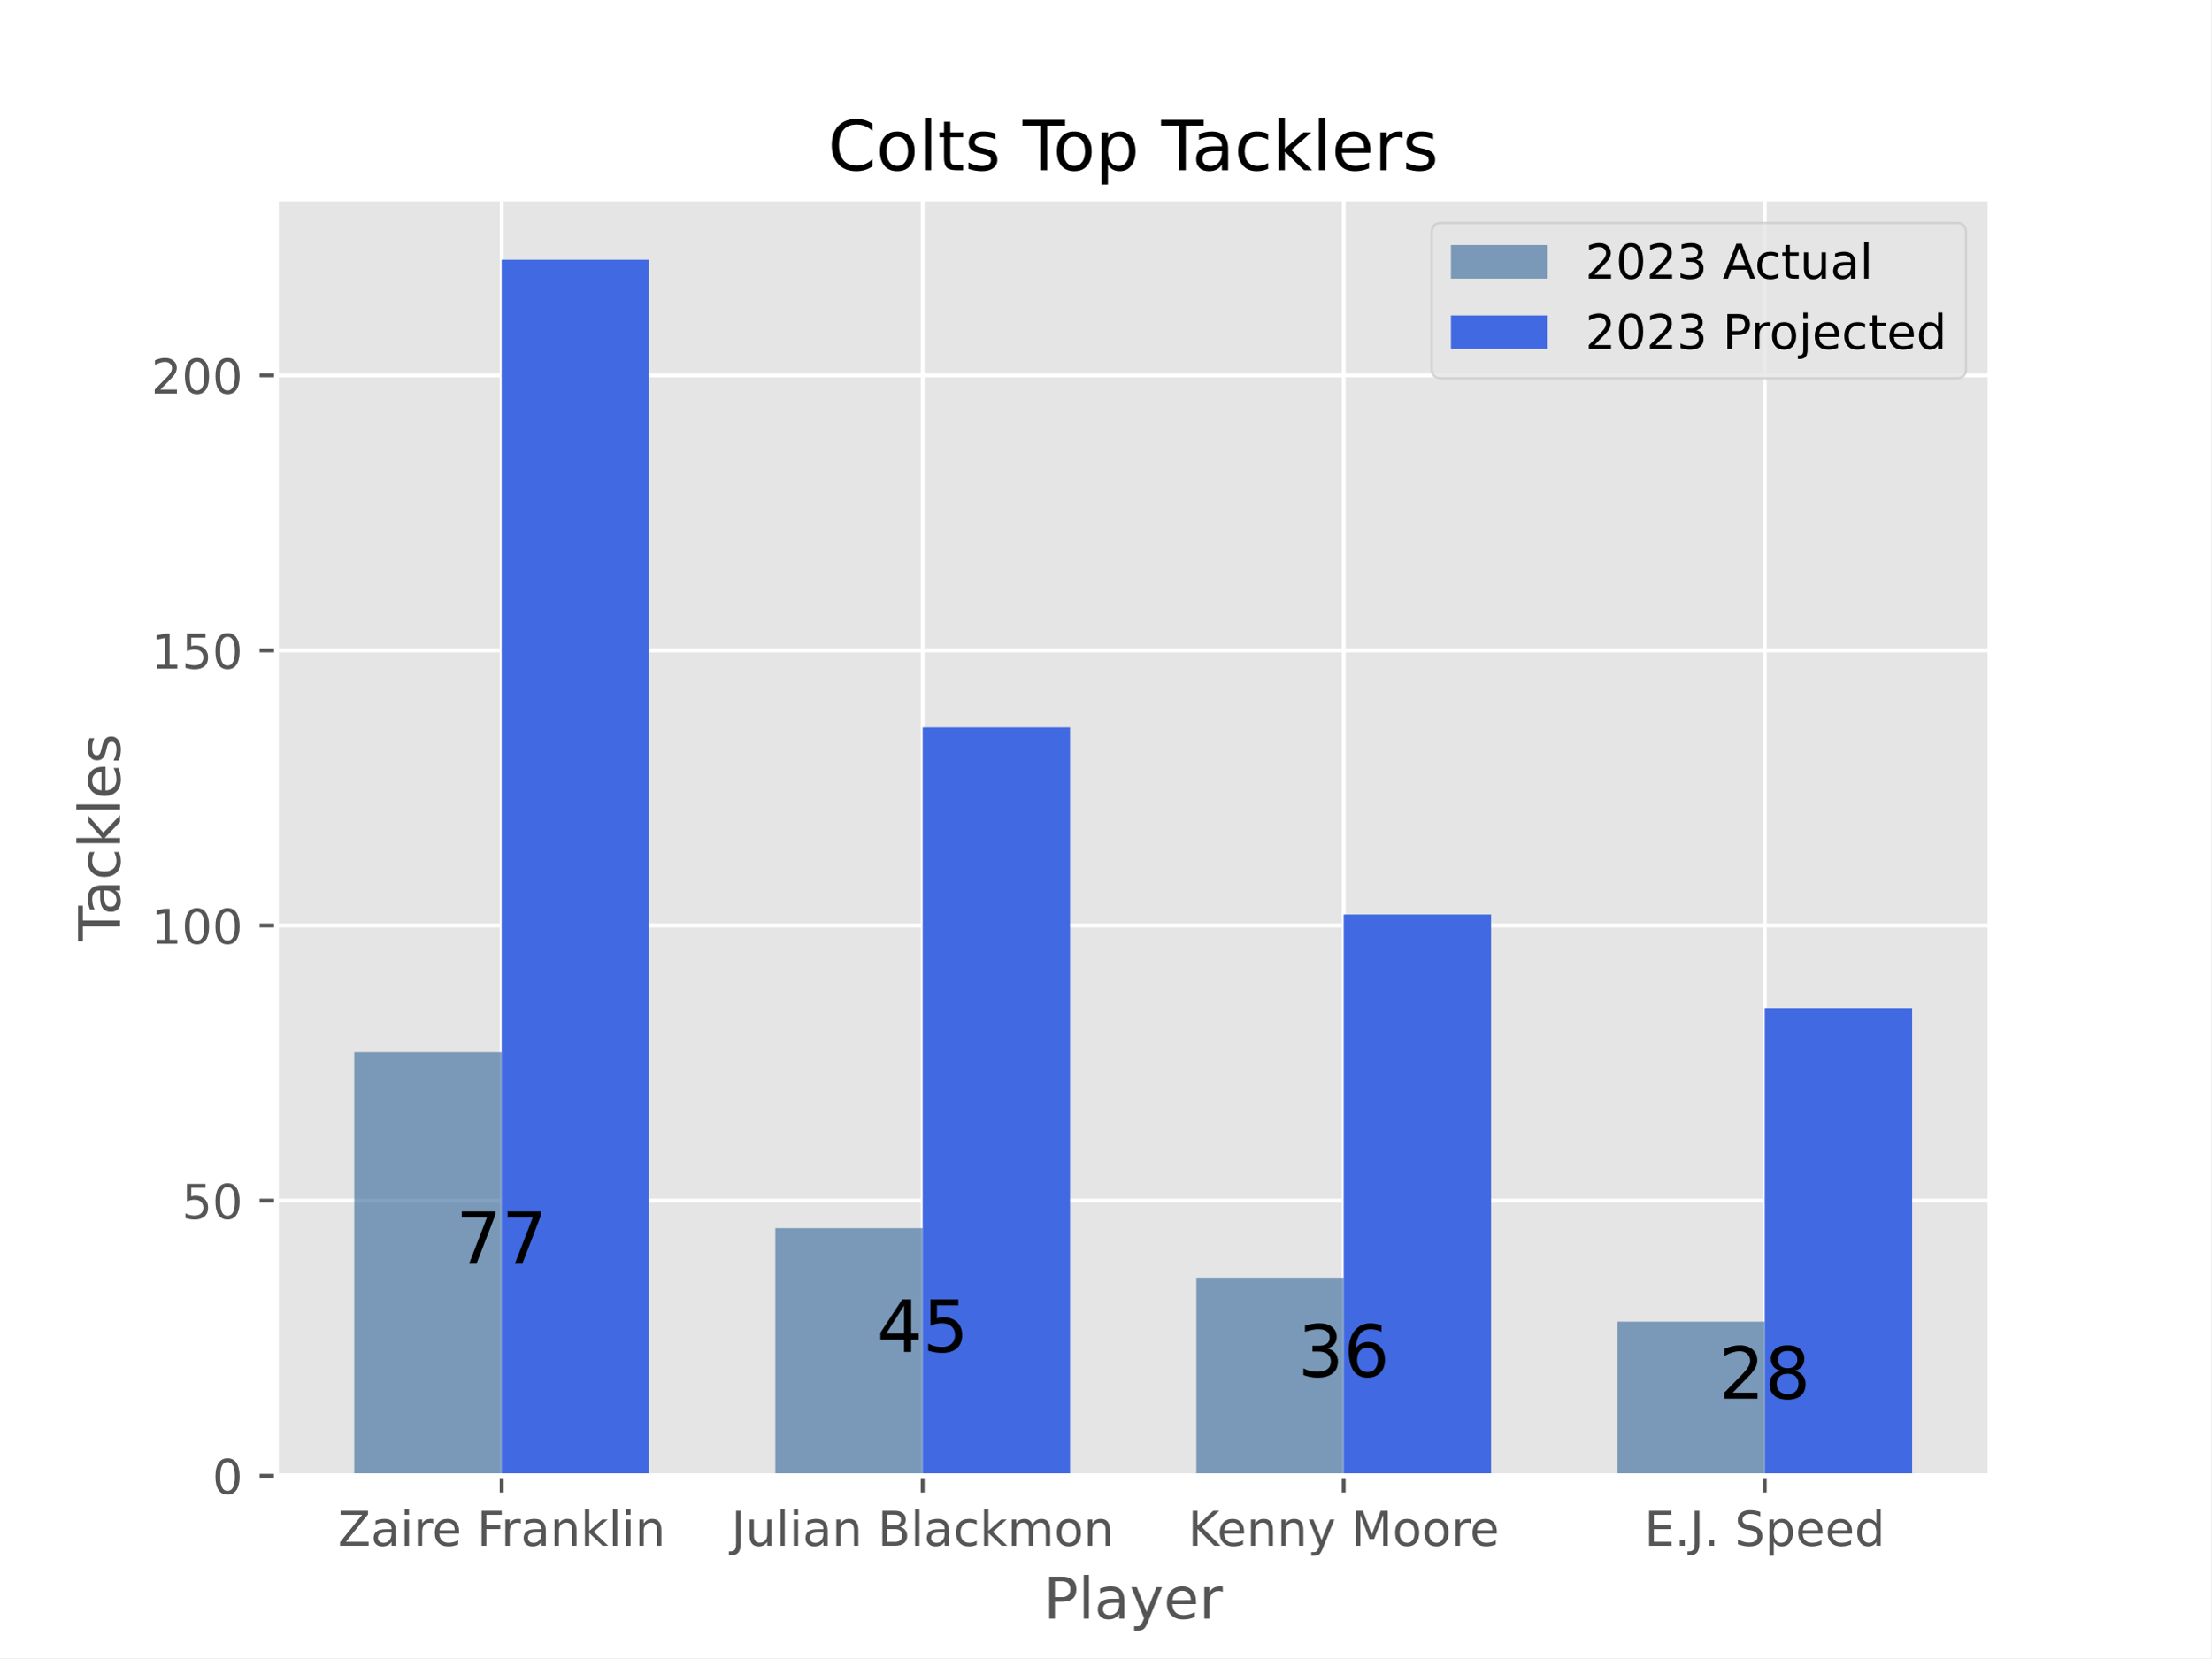
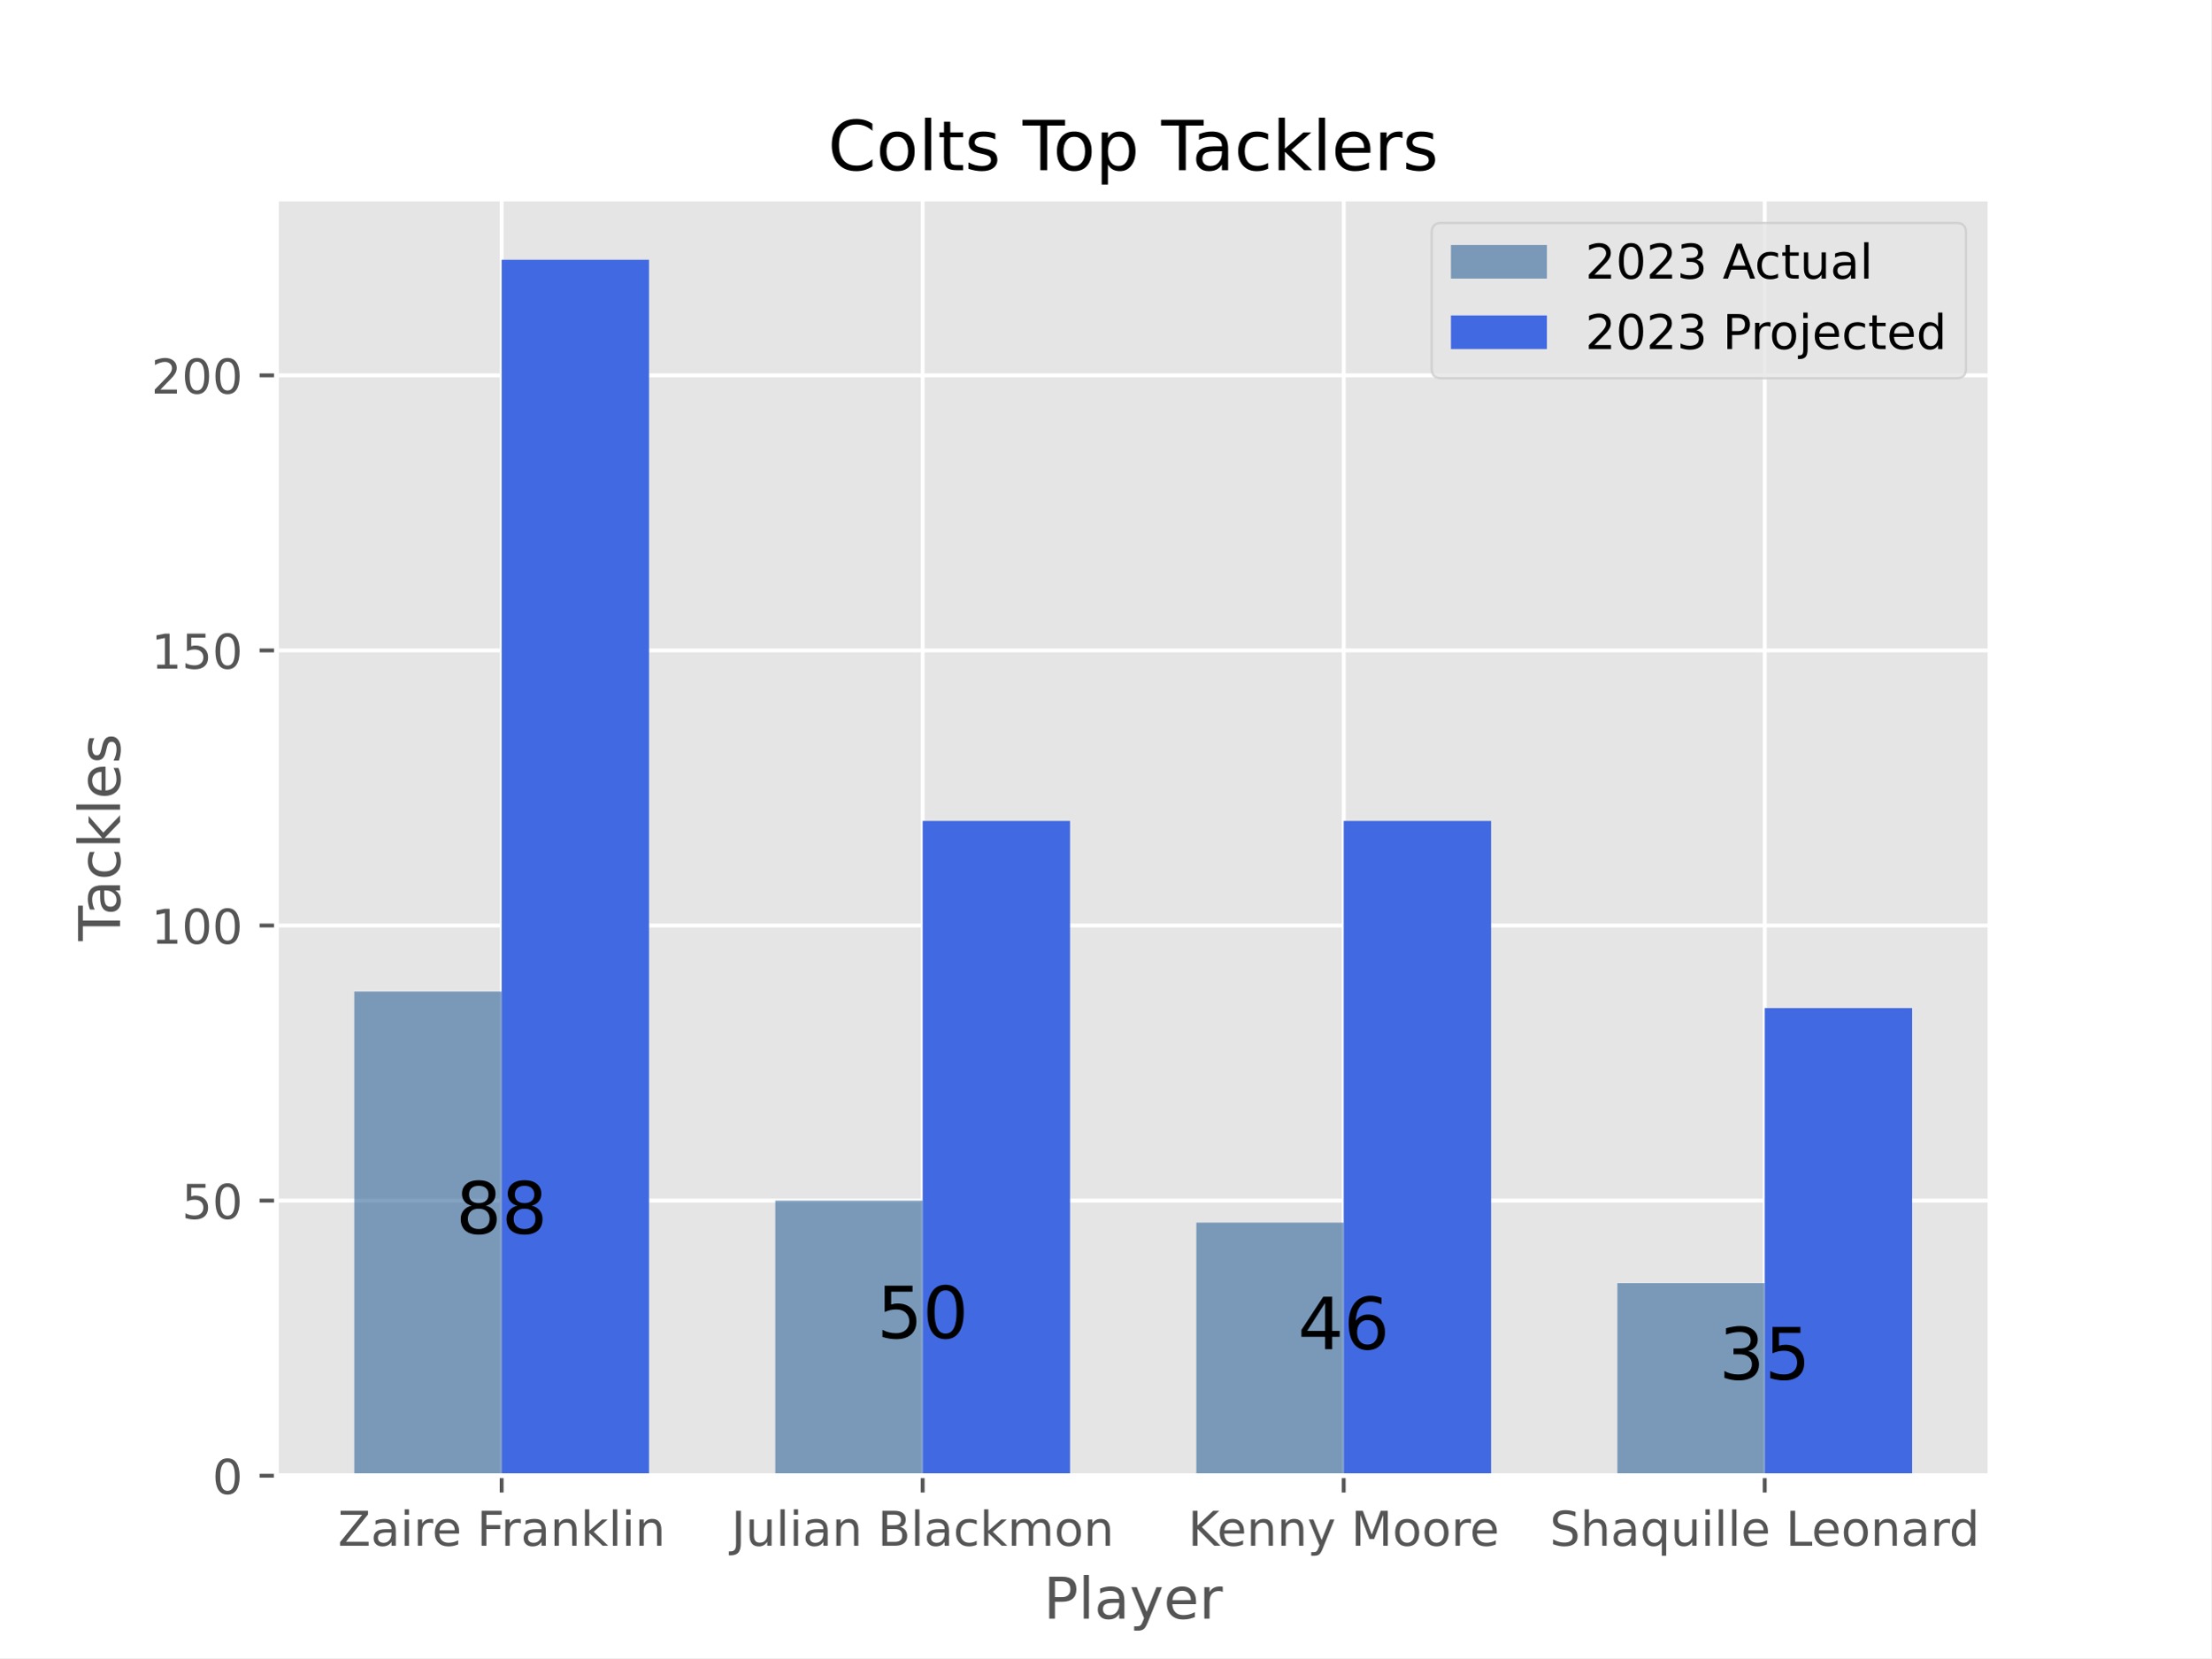
<svg xmlns="http://www.w3.org/2000/svg" xmlns:xlink="http://www.w3.org/1999/xlink" width="460.8pt" height="345.6pt" viewBox="0 0 460.8 345.6" version="1.1">
  <defs>
    <style type="text/css">*{stroke-linejoin: round; stroke-linecap: butt}</style>
  </defs>
  <g id="figure_1">
    <g id="patch_1">
      <path d="M 0 345.6  L 460.8 345.6  L 460.8 0  L 0 0  z " style="fill: #ffffff" />
    </g>
    <g id="axes_1">
      <g id="patch_2">
        <path d="M 57.6 307.584  L 414.72 307.584  L 414.72 41.472  L 57.6 41.472  z " style="fill: #e5e5e5" />
      </g>
      <g id="matplotlib.axis_1">
        <g id="xtick_1">
          <g id="line2d_1">
-             <path d="M 104.543 307.584  L 104.543 41.472  " clip-path="url(#p6ed2958e35)" style="fill: none; stroke: #ffffff; stroke-width: 0.8; stroke-linecap: square" />
+             <path d="M 104.543 307.584  L 104.543 41.472  " clip-path="url(#p6b9ff71790)" style="fill: none; stroke: #ffffff; stroke-width: 0.8; stroke-linecap: square" />
          </g>
          <g id="line2d_2">
            <defs>
-               <path id="m7c296293ab" d="M 0 0  L 0 3.5  " style="stroke: #555555; stroke-width: 0.8" />
-             </defs>
-             <g>
-               <use xlink:href="#m7c296293ab" x="104.543" y="307.584" style="fill: #555555; stroke: #555555; stroke-width: 0.8" />
+               <path id="ma7f770d634" d="M 0 0  L 0 3.5  " style="stroke: #555555; stroke-width: 0.8" />
+             </defs>
+             <g>
+               <use xlink:href="#ma7f770d634" x="104.543" y="307.584" style="fill: #555555; stroke: #555555; stroke-width: 0.8" />
            </g>
          </g>
          <g id="text_1">
            <g style="fill: #555555" transform="translate(70.41282 322.1824) scale(0.1 -0.1)">
              <defs>
                <path id="DejaVuSans-5a" d="M 359 4666  L 4025 4666  L 4025 4184  L 1075 531  L 4097 531  L 4097 0  L 288 0  L 288 481  L 3238 4134  L 359 4134  L 359 4666  z " transform="scale(0.015625)" />
                <path id="DejaVuSans-61" d="M 2194 1759  Q 1497 1759 1228 1600  Q 959 1441 959 1056  Q 959 750 1161 570  Q 1363 391 1709 391  Q 2188 391 2477 730  Q 2766 1069 2766 1631  L 2766 1759  L 2194 1759  z M 3341 1997  L 3341 0  L 2766 0  L 2766 531  Q 2569 213 2275 61  Q 1981 -91 1556 -91  Q 1019 -91 701 211  Q 384 513 384 1019  Q 384 1609 779 1909  Q 1175 2209 1959 2209  L 2766 2209  L 2766 2266  Q 2766 2663 2505 2880  Q 2244 3097 1772 3097  Q 1472 3097 1187 3025  Q 903 2953 641 2809  L 641 3341  Q 956 3463 1253 3523  Q 1550 3584 1831 3584  Q 2591 3584 2966 3190  Q 3341 2797 3341 1997  z " transform="scale(0.015625)" />
                <path id="DejaVuSans-69" d="M 603 3500  L 1178 3500  L 1178 0  L 603 0  L 603 3500  z M 603 4863  L 1178 4863  L 1178 4134  L 603 4134  L 603 4863  z " transform="scale(0.015625)" />
                <path id="DejaVuSans-72" d="M 2631 2963  Q 2534 3019 2420 3045  Q 2306 3072 2169 3072  Q 1681 3072 1420 2755  Q 1159 2438 1159 1844  L 1159 0  L 581 0  L 581 3500  L 1159 3500  L 1159 2956  Q 1341 3275 1631 3429  Q 1922 3584 2338 3584  Q 2397 3584 2469 3576  Q 2541 3569 2628 3553  L 2631 2963  z " transform="scale(0.015625)" />
                <path id="DejaVuSans-65" d="M 3597 1894  L 3597 1613  L 953 1613  Q 991 1019 1311 708  Q 1631 397 2203 397  Q 2534 397 2845 478  Q 3156 559 3463 722  L 3463 178  Q 3153 47 2828 -22  Q 2503 -91 2169 -91  Q 1331 -91 842 396  Q 353 884 353 1716  Q 353 2575 817 3079  Q 1281 3584 2069 3584  Q 2775 3584 3186 3129  Q 3597 2675 3597 1894  z M 3022 2063  Q 3016 2534 2758 2815  Q 2500 3097 2075 3097  Q 1594 3097 1305 2825  Q 1016 2553 972 2059  L 3022 2063  z " transform="scale(0.015625)" />
                <path id="DejaVuSans-20" transform="scale(0.015625)" />
                <path id="DejaVuSans-46" d="M 628 4666  L 3309 4666  L 3309 4134  L 1259 4134  L 1259 2759  L 3109 2759  L 3109 2228  L 1259 2228  L 1259 0  L 628 0  L 628 4666  z " transform="scale(0.015625)" />
                <path id="DejaVuSans-6e" d="M 3513 2113  L 3513 0  L 2938 0  L 2938 2094  Q 2938 2591 2744 2837  Q 2550 3084 2163 3084  Q 1697 3084 1428 2787  Q 1159 2491 1159 1978  L 1159 0  L 581 0  L 581 3500  L 1159 3500  L 1159 2956  Q 1366 3272 1645 3428  Q 1925 3584 2291 3584  Q 2894 3584 3203 3211  Q 3513 2838 3513 2113  z " transform="scale(0.015625)" />
                <path id="DejaVuSans-6b" d="M 581 4863  L 1159 4863  L 1159 1991  L 2875 3500  L 3609 3500  L 1753 1863  L 3688 0  L 2938 0  L 1159 1709  L 1159 0  L 581 0  L 581 4863  z " transform="scale(0.015625)" />
                <path id="DejaVuSans-6c" d="M 603 4863  L 1178 4863  L 1178 0  L 603 0  L 603 4863  z " transform="scale(0.015625)" />
              </defs>
              <use xlink:href="#DejaVuSans-5a" />
              <use xlink:href="#DejaVuSans-61" x="68.506" />
              <use xlink:href="#DejaVuSans-69" x="129.785" />
              <use xlink:href="#DejaVuSans-72" x="157.568" />
              <use xlink:href="#DejaVuSans-65" x="196.432" />
              <use xlink:href="#DejaVuSans-20" x="257.955" />
              <use xlink:href="#DejaVuSans-46" x="289.742" />
              <use xlink:href="#DejaVuSans-72" x="340.012" />
              <use xlink:href="#DejaVuSans-61" x="381.125" />
              <use xlink:href="#DejaVuSans-6e" x="442.404" />
              <use xlink:href="#DejaVuSans-6b" x="505.783" />
              <use xlink:href="#DejaVuSans-6c" x="563.693" />
              <use xlink:href="#DejaVuSans-69" x="591.477" />
              <use xlink:href="#DejaVuSans-6e" x="619.26" />
            </g>
          </g>
        </g>
        <g id="xtick_2">
          <g id="line2d_3">
-             <path d="M 192.288 307.584  L 192.288 41.472  " clip-path="url(#p6ed2958e35)" style="fill: none; stroke: #ffffff; stroke-width: 0.8; stroke-linecap: square" />
+             <path d="M 192.288 307.584  L 192.288 41.472  " clip-path="url(#p6b9ff71790)" style="fill: none; stroke: #ffffff; stroke-width: 0.8; stroke-linecap: square" />
          </g>
          <g id="line2d_4">
            <g>
-               <use xlink:href="#m7c296293ab" x="192.288" y="307.584" style="fill: #555555; stroke: #555555; stroke-width: 0.8" />
+               <use xlink:href="#ma7f770d634" x="192.288" y="307.584" style="fill: #555555; stroke: #555555; stroke-width: 0.8" />
            </g>
          </g>
          <g id="text_2">
            <g style="fill: #555555" transform="translate(152.4175 322.1824) scale(0.1 -0.1)">
              <defs>
                <path id="DejaVuSans-4a" d="M 628 4666  L 1259 4666  L 1259 325  Q 1259 -519 939 -900  Q 619 -1281 -91 -1281  L -331 -1281  L -331 -750  L -134 -750  Q 284 -750 456 -515  Q 628 -281 628 325  L 628 4666  z " transform="scale(0.015625)" />
                <path id="DejaVuSans-75" d="M 544 1381  L 544 3500  L 1119 3500  L 1119 1403  Q 1119 906 1312 657  Q 1506 409 1894 409  Q 2359 409 2629 706  Q 2900 1003 2900 1516  L 2900 3500  L 3475 3500  L 3475 0  L 2900 0  L 2900 538  Q 2691 219 2414 64  Q 2138 -91 1772 -91  Q 1169 -91 856 284  Q 544 659 544 1381  z M 1991 3584  L 1991 3584  z " transform="scale(0.015625)" />
                <path id="DejaVuSans-42" d="M 1259 2228  L 1259 519  L 2272 519  Q 2781 519 3026 730  Q 3272 941 3272 1375  Q 3272 1813 3026 2020  Q 2781 2228 2272 2228  L 1259 2228  z M 1259 4147  L 1259 2741  L 2194 2741  Q 2656 2741 2882 2914  Q 3109 3088 3109 3444  Q 3109 3797 2882 3972  Q 2656 4147 2194 4147  L 1259 4147  z M 628 4666  L 2241 4666  Q 2963 4666 3353 4366  Q 3744 4066 3744 3513  Q 3744 3084 3544 2831  Q 3344 2578 2956 2516  Q 3422 2416 3680 2098  Q 3938 1781 3938 1306  Q 3938 681 3513 340  Q 3088 0 2303 0  L 628 0  L 628 4666  z " transform="scale(0.015625)" />
                <path id="DejaVuSans-63" d="M 3122 3366  L 3122 2828  Q 2878 2963 2633 3030  Q 2388 3097 2138 3097  Q 1578 3097 1268 2742  Q 959 2388 959 1747  Q 959 1106 1268 751  Q 1578 397 2138 397  Q 2388 397 2633 464  Q 2878 531 3122 666  L 3122 134  Q 2881 22 2623 -34  Q 2366 -91 2075 -91  Q 1284 -91 818 406  Q 353 903 353 1747  Q 353 2603 823 3093  Q 1294 3584 2113 3584  Q 2378 3584 2631 3529  Q 2884 3475 3122 3366  z " transform="scale(0.015625)" />
                <path id="DejaVuSans-6d" d="M 3328 2828  Q 3544 3216 3844 3400  Q 4144 3584 4550 3584  Q 5097 3584 5394 3201  Q 5691 2819 5691 2113  L 5691 0  L 5113 0  L 5113 2094  Q 5113 2597 4934 2840  Q 4756 3084 4391 3084  Q 3944 3084 3684 2787  Q 3425 2491 3425 1978  L 3425 0  L 2847 0  L 2847 2094  Q 2847 2600 2669 2842  Q 2491 3084 2119 3084  Q 1678 3084 1418 2786  Q 1159 2488 1159 1978  L 1159 0  L 581 0  L 581 3500  L 1159 3500  L 1159 2956  Q 1356 3278 1631 3431  Q 1906 3584 2284 3584  Q 2666 3584 2933 3390  Q 3200 3197 3328 2828  z " transform="scale(0.015625)" />
                <path id="DejaVuSans-6f" d="M 1959 3097  Q 1497 3097 1228 2736  Q 959 2375 959 1747  Q 959 1119 1226 758  Q 1494 397 1959 397  Q 2419 397 2687 759  Q 2956 1122 2956 1747  Q 2956 2369 2687 2733  Q 2419 3097 1959 3097  z M 1959 3584  Q 2709 3584 3137 3096  Q 3566 2609 3566 1747  Q 3566 888 3137 398  Q 2709 -91 1959 -91  Q 1206 -91 779 398  Q 353 888 353 1747  Q 353 2609 779 3096  Q 1206 3584 1959 3584  z " transform="scale(0.015625)" />
              </defs>
              <use xlink:href="#DejaVuSans-4a" />
              <use xlink:href="#DejaVuSans-75" x="29.492" />
              <use xlink:href="#DejaVuSans-6c" x="92.871" />
              <use xlink:href="#DejaVuSans-69" x="120.654" />
              <use xlink:href="#DejaVuSans-61" x="148.438" />
              <use xlink:href="#DejaVuSans-6e" x="209.717" />
              <use xlink:href="#DejaVuSans-20" x="273.096" />
              <use xlink:href="#DejaVuSans-42" x="304.883" />
              <use xlink:href="#DejaVuSans-6c" x="373.486" />
              <use xlink:href="#DejaVuSans-61" x="401.27" />
              <use xlink:href="#DejaVuSans-63" x="462.549" />
              <use xlink:href="#DejaVuSans-6b" x="517.529" />
              <use xlink:href="#DejaVuSans-6d" x="575.439" />
              <use xlink:href="#DejaVuSans-6f" x="672.852" />
              <use xlink:href="#DejaVuSans-6e" x="734.033" />
            </g>
          </g>
        </g>
        <g id="xtick_3">
          <g id="line2d_5">
-             <path d="M 280.032 307.584  L 280.032 41.472  " clip-path="url(#p6ed2958e35)" style="fill: none; stroke: #ffffff; stroke-width: 0.8; stroke-linecap: square" />
+             <path d="M 280.032 307.584  L 280.032 41.472  " clip-path="url(#p6b9ff71790)" style="fill: none; stroke: #ffffff; stroke-width: 0.8; stroke-linecap: square" />
          </g>
          <g id="line2d_6">
            <g>
-               <use xlink:href="#m7c296293ab" x="280.032" y="307.584" style="fill: #555555; stroke: #555555; stroke-width: 0.8" />
+               <use xlink:href="#ma7f770d634" x="280.032" y="307.584" style="fill: #555555; stroke: #555555; stroke-width: 0.8" />
            </g>
          </g>
          <g id="text_3">
            <g style="fill: #555555" transform="translate(247.5885 322.1824) scale(0.1 -0.1)">
              <defs>
                <path id="DejaVuSans-4b" d="M 628 4666  L 1259 4666  L 1259 2694  L 3353 4666  L 4166 4666  L 1850 2491  L 4331 0  L 3500 0  L 1259 2247  L 1259 0  L 628 0  L 628 4666  z " transform="scale(0.015625)" />
                <path id="DejaVuSans-79" d="M 2059 -325  Q 1816 -950 1584 -1140  Q 1353 -1331 966 -1331  L 506 -1331  L 506 -850  L 844 -850  Q 1081 -850 1212 -737  Q 1344 -625 1503 -206  L 1606 56  L 191 3500  L 800 3500  L 1894 763  L 2988 3500  L 3597 3500  L 2059 -325  z " transform="scale(0.015625)" />
                <path id="DejaVuSans-4d" d="M 628 4666  L 1569 4666  L 2759 1491  L 3956 4666  L 4897 4666  L 4897 0  L 4281 0  L 4281 4097  L 3078 897  L 2444 897  L 1241 4097  L 1241 0  L 628 0  L 628 4666  z " transform="scale(0.015625)" />
              </defs>
              <use xlink:href="#DejaVuSans-4b" />
              <use xlink:href="#DejaVuSans-65" x="60.576" />
              <use xlink:href="#DejaVuSans-6e" x="122.1" />
              <use xlink:href="#DejaVuSans-6e" x="185.479" />
              <use xlink:href="#DejaVuSans-79" x="248.857" />
              <use xlink:href="#DejaVuSans-20" x="308.037" />
              <use xlink:href="#DejaVuSans-4d" x="339.824" />
              <use xlink:href="#DejaVuSans-6f" x="426.104" />
              <use xlink:href="#DejaVuSans-6f" x="487.285" />
              <use xlink:href="#DejaVuSans-72" x="548.467" />
              <use xlink:href="#DejaVuSans-65" x="587.33" />
            </g>
          </g>
        </g>
        <g id="xtick_4">
          <g id="line2d_7">
-             <path d="M 367.777 307.584  L 367.777 41.472  " clip-path="url(#p6ed2958e35)" style="fill: none; stroke: #ffffff; stroke-width: 0.8; stroke-linecap: square" />
+             <path d="M 367.777 307.584  L 367.777 41.472  " clip-path="url(#p6b9ff71790)" style="fill: none; stroke: #ffffff; stroke-width: 0.8; stroke-linecap: square" />
          </g>
          <g id="line2d_8">
            <g>
-               <use xlink:href="#m7c296293ab" x="367.777" y="307.584" style="fill: #555555; stroke: #555555; stroke-width: 0.8" />
+               <use xlink:href="#ma7f770d634" x="367.777" y="307.584" style="fill: #555555; stroke: #555555; stroke-width: 0.8" />
            </g>
          </g>
          <g id="text_4">
-             <g style="fill: #555555" transform="translate(342.6994 322.1824) scale(0.1 -0.1)">
-               <defs>
-                 <path id="DejaVuSans-45" d="M 628 4666  L 3578 4666  L 3578 4134  L 1259 4134  L 1259 2753  L 3481 2753  L 3481 2222  L 1259 2222  L 1259 531  L 3634 531  L 3634 0  L 628 0  L 628 4666  z " transform="scale(0.015625)" />
-                 <path id="DejaVuSans-2e" d="M 684 794  L 1344 794  L 1344 0  L 684 0  L 684 794  z " transform="scale(0.015625)" />
+             <g style="fill: #555555" transform="translate(322.9845 322.1824) scale(0.1 -0.1)">
+               <defs>
                <path id="DejaVuSans-53" d="M 3425 4513  L 3425 3897  Q 3066 4069 2747 4153  Q 2428 4238 2131 4238  Q 1616 4238 1336 4038  Q 1056 3838 1056 3469  Q 1056 3159 1242 3001  Q 1428 2844 1947 2747  L 2328 2669  Q 3034 2534 3370 2195  Q 3706 1856 3706 1288  Q 3706 609 3251 259  Q 2797 -91 1919 -91  Q 1588 -91 1214 -16  Q 841 59 441 206  L 441 856  Q 825 641 1194 531  Q 1563 422 1919 422  Q 2459 422 2753 634  Q 3047 847 3047 1241  Q 3047 1584 2836 1778  Q 2625 1972 2144 2069  L 1759 2144  Q 1053 2284 737 2584  Q 422 2884 422 3419  Q 422 4038 858 4394  Q 1294 4750 2059 4750  Q 2388 4750 2728 4690  Q 3069 4631 3425 4513  z " transform="scale(0.015625)" />
-                 <path id="DejaVuSans-70" d="M 1159 525  L 1159 -1331  L 581 -1331  L 581 3500  L 1159 3500  L 1159 2969  Q 1341 3281 1617 3432  Q 1894 3584 2278 3584  Q 2916 3584 3314 3078  Q 3713 2572 3713 1747  Q 3713 922 3314 415  Q 2916 -91 2278 -91  Q 1894 -91 1617 61  Q 1341 213 1159 525  z M 3116 1747  Q 3116 2381 2855 2742  Q 2594 3103 2138 3103  Q 1681 3103 1420 2742  Q 1159 2381 1159 1747  Q 1159 1113 1420 752  Q 1681 391 2138 391  Q 2594 391 2855 752  Q 3116 1113 3116 1747  z " transform="scale(0.015625)" />
+                 <path id="DejaVuSans-68" d="M 3513 2113  L 3513 0  L 2938 0  L 2938 2094  Q 2938 2591 2744 2837  Q 2550 3084 2163 3084  Q 1697 3084 1428 2787  Q 1159 2491 1159 1978  L 1159 0  L 581 0  L 581 4863  L 1159 4863  L 1159 2956  Q 1366 3272 1645 3428  Q 1925 3584 2291 3584  Q 2894 3584 3203 3211  Q 3513 2838 3513 2113  z " transform="scale(0.015625)" />
+                 <path id="DejaVuSans-71" d="M 947 1747  Q 947 1113 1208 752  Q 1469 391 1925 391  Q 2381 391 2643 752  Q 2906 1113 2906 1747  Q 2906 2381 2643 2742  Q 2381 3103 1925 3103  Q 1469 3103 1208 2742  Q 947 2381 947 1747  z M 2906 525  Q 2725 213 2448 61  Q 2172 -91 1784 -91  Q 1150 -91 751 415  Q 353 922 353 1747  Q 353 2572 751 3078  Q 1150 3584 1784 3584  Q 2172 3584 2448 3432  Q 2725 3281 2906 2969  L 2906 3500  L 3481 3500  L 3481 -1331  L 2906 -1331  L 2906 525  z " transform="scale(0.015625)" />
+                 <path id="DejaVuSans-4c" d="M 628 4666  L 1259 4666  L 1259 531  L 3531 531  L 3531 0  L 628 0  L 628 4666  z " transform="scale(0.015625)" />
                <path id="DejaVuSans-64" d="M 2906 2969  L 2906 4863  L 3481 4863  L 3481 0  L 2906 0  L 2906 525  Q 2725 213 2448 61  Q 2172 -91 1784 -91  Q 1150 -91 751 415  Q 353 922 353 1747  Q 353 2572 751 3078  Q 1150 3584 1784 3584  Q 2172 3584 2448 3432  Q 2725 3281 2906 2969  z M 947 1747  Q 947 1113 1208 752  Q 1469 391 1925 391  Q 2381 391 2643 752  Q 2906 1113 2906 1747  Q 2906 2381 2643 2742  Q 2381 3103 1925 3103  Q 1469 3103 1208 2742  Q 947 2381 947 1747  z " transform="scale(0.015625)" />
              </defs>
-               <use xlink:href="#DejaVuSans-45" />
-               <use xlink:href="#DejaVuSans-2e" x="63.184" />
-               <use xlink:href="#DejaVuSans-4a" x="94.971" />
-               <use xlink:href="#DejaVuSans-2e" x="124.463" />
-               <use xlink:href="#DejaVuSans-20" x="156.25" />
-               <use xlink:href="#DejaVuSans-53" x="188.037" />
-               <use xlink:href="#DejaVuSans-70" x="251.514" />
-               <use xlink:href="#DejaVuSans-65" x="314.99" />
-               <use xlink:href="#DejaVuSans-65" x="376.514" />
-               <use xlink:href="#DejaVuSans-64" x="438.037" />
+               <use xlink:href="#DejaVuSans-53" />
+               <use xlink:href="#DejaVuSans-68" x="63.477" />
+               <use xlink:href="#DejaVuSans-61" x="126.855" />
+               <use xlink:href="#DejaVuSans-71" x="188.135" />
+               <use xlink:href="#DejaVuSans-75" x="251.611" />
+               <use xlink:href="#DejaVuSans-69" x="314.99" />
+               <use xlink:href="#DejaVuSans-6c" x="342.773" />
+               <use xlink:href="#DejaVuSans-6c" x="370.557" />
+               <use xlink:href="#DejaVuSans-65" x="398.34" />
+               <use xlink:href="#DejaVuSans-20" x="459.863" />
+               <use xlink:href="#DejaVuSans-4c" x="491.65" />
+               <use xlink:href="#DejaVuSans-65" x="545.613" />
+               <use xlink:href="#DejaVuSans-6f" x="607.137" />
+               <use xlink:href="#DejaVuSans-6e" x="668.318" />
+               <use xlink:href="#DejaVuSans-61" x="731.697" />
+               <use xlink:href="#DejaVuSans-72" x="792.977" />
+               <use xlink:href="#DejaVuSans-64" x="832.34" />
            </g>
          </g>
        </g>
        <g id="text_5">
          <g style="fill: #555555" transform="translate(217.4888 337.3802) scale(0.12 -0.12)">
            <defs>
              <path id="DejaVuSans-50" d="M 1259 4147  L 1259 2394  L 2053 2394  Q 2494 2394 2734 2622  Q 2975 2850 2975 3272  Q 2975 3691 2734 3919  Q 2494 4147 2053 4147  L 1259 4147  z M 628 4666  L 2053 4666  Q 2838 4666 3239 4311  Q 3641 3956 3641 3272  Q 3641 2581 3239 2228  Q 2838 1875 2053 1875  L 1259 1875  L 1259 0  L 628 0  L 628 4666  z " transform="scale(0.015625)" />
            </defs>
            <use xlink:href="#DejaVuSans-50" />
            <use xlink:href="#DejaVuSans-6c" x="60.303" />
            <use xlink:href="#DejaVuSans-61" x="88.086" />
            <use xlink:href="#DejaVuSans-79" x="149.365" />
            <use xlink:href="#DejaVuSans-65" x="208.545" />
            <use xlink:href="#DejaVuSans-72" x="270.068" />
          </g>
        </g>
      </g>
      <g id="matplotlib.axis_2">
        <g id="ytick_1">
          <g id="line2d_9">
-             <path d="M 57.6 307.584  L 414.72 307.584  " clip-path="url(#p6ed2958e35)" style="fill: none; stroke: #ffffff; stroke-width: 0.8; stroke-linecap: square" />
+             <path d="M 57.6 307.584  L 414.72 307.584  " clip-path="url(#p6b9ff71790)" style="fill: none; stroke: #ffffff; stroke-width: 0.8; stroke-linecap: square" />
          </g>
          <g id="line2d_10">
            <defs>
-               <path id="mfbba9fe201" d="M 0 0  L -3.5 0  " style="stroke: #555555; stroke-width: 0.8" />
-             </defs>
-             <g>
-               <use xlink:href="#mfbba9fe201" x="57.6" y="307.584" style="fill: #555555; stroke: #555555; stroke-width: 0.8" />
+               <path id="mcbf9849613" d="M 0 0  L -3.5 0  " style="stroke: #555555; stroke-width: 0.8" />
+             </defs>
+             <g>
+               <use xlink:href="#mcbf9849613" x="57.6" y="307.584" style="fill: #555555; stroke: #555555; stroke-width: 0.8" />
            </g>
          </g>
          <g id="text_6">
            <g style="fill: #555555" transform="translate(44.2375 311.3832) scale(0.1 -0.1)">
              <defs>
                <path id="DejaVuSans-30" d="M 2034 4250  Q 1547 4250 1301 3770  Q 1056 3291 1056 2328  Q 1056 1369 1301 889  Q 1547 409 2034 409  Q 2525 409 2770 889  Q 3016 1369 3016 2328  Q 3016 3291 2770 3770  Q 2525 4250 2034 4250  z M 2034 4750  Q 2819 4750 3233 4129  Q 3647 3509 3647 2328  Q 3647 1150 3233 529  Q 2819 -91 2034 -91  Q 1250 -91 836 529  Q 422 1150 422 2328  Q 422 3509 836 4129  Q 1250 4750 2034 4750  z " transform="scale(0.015625)" />
              </defs>
              <use xlink:href="#DejaVuSans-30" />
            </g>
          </g>
        </g>
        <g id="ytick_2">
          <g id="line2d_11">
-             <path d="M 57.6 250.245  L 414.72 250.245  " clip-path="url(#p6ed2958e35)" style="fill: none; stroke: #ffffff; stroke-width: 0.8; stroke-linecap: square" />
+             <path d="M 57.6 250.245  L 414.72 250.245  " clip-path="url(#p6b9ff71790)" style="fill: none; stroke: #ffffff; stroke-width: 0.8; stroke-linecap: square" />
          </g>
          <g id="line2d_12">
            <g>
-               <use xlink:href="#mfbba9fe201" x="57.6" y="250.245" style="fill: #555555; stroke: #555555; stroke-width: 0.8" />
+               <use xlink:href="#mcbf9849613" x="57.6" y="250.245" style="fill: #555555; stroke: #555555; stroke-width: 0.8" />
            </g>
          </g>
          <g id="text_7">
            <g style="fill: #555555" transform="translate(37.875 254.0439) scale(0.1 -0.1)">
              <defs>
                <path id="DejaVuSans-35" d="M 691 4666  L 3169 4666  L 3169 4134  L 1269 4134  L 1269 2991  Q 1406 3038 1543 3061  Q 1681 3084 1819 3084  Q 2600 3084 3056 2656  Q 3513 2228 3513 1497  Q 3513 744 3044 326  Q 2575 -91 1722 -91  Q 1428 -91 1123 -41  Q 819 9 494 109  L 494 744  Q 775 591 1075 516  Q 1375 441 1709 441  Q 2250 441 2565 725  Q 2881 1009 2881 1497  Q 2881 1984 2565 2268  Q 2250 2553 1709 2553  Q 1456 2553 1204 2497  Q 953 2441 691 2322  L 691 4666  z " transform="scale(0.015625)" />
              </defs>
              <use xlink:href="#DejaVuSans-35" />
              <use xlink:href="#DejaVuSans-30" x="63.623" />
            </g>
          </g>
        </g>
        <g id="ytick_3">
          <g id="line2d_13">
-             <path d="M 57.6 192.905  L 414.72 192.905  " clip-path="url(#p6ed2958e35)" style="fill: none; stroke: #ffffff; stroke-width: 0.8; stroke-linecap: square" />
+             <path d="M 57.6 192.905  L 414.72 192.905  " clip-path="url(#p6b9ff71790)" style="fill: none; stroke: #ffffff; stroke-width: 0.8; stroke-linecap: square" />
          </g>
          <g id="line2d_14">
            <g>
-               <use xlink:href="#mfbba9fe201" x="57.6" y="192.905" style="fill: #555555; stroke: #555555; stroke-width: 0.8" />
+               <use xlink:href="#mcbf9849613" x="57.6" y="192.905" style="fill: #555555; stroke: #555555; stroke-width: 0.8" />
            </g>
          </g>
          <g id="text_8">
            <g style="fill: #555555" transform="translate(31.5125 196.7045) scale(0.1 -0.1)">
              <defs>
                <path id="DejaVuSans-31" d="M 794 531  L 1825 531  L 1825 4091  L 703 3866  L 703 4441  L 1819 4666  L 2450 4666  L 2450 531  L 3481 531  L 3481 0  L 794 0  L 794 531  z " transform="scale(0.015625)" />
              </defs>
              <use xlink:href="#DejaVuSans-31" />
              <use xlink:href="#DejaVuSans-30" x="63.623" />
              <use xlink:href="#DejaVuSans-30" x="127.246" />
            </g>
          </g>
        </g>
        <g id="ytick_4">
          <g id="line2d_15">
-             <path d="M 57.6 135.566  L 414.72 135.566  " clip-path="url(#p6ed2958e35)" style="fill: none; stroke: #ffffff; stroke-width: 0.8; stroke-linecap: square" />
+             <path d="M 57.6 135.566  L 414.72 135.566  " clip-path="url(#p6b9ff71790)" style="fill: none; stroke: #ffffff; stroke-width: 0.8; stroke-linecap: square" />
          </g>
          <g id="line2d_16">
            <g>
-               <use xlink:href="#mfbba9fe201" x="57.6" y="135.566" style="fill: #555555; stroke: #555555; stroke-width: 0.8" />
+               <use xlink:href="#mcbf9849613" x="57.6" y="135.566" style="fill: #555555; stroke: #555555; stroke-width: 0.8" />
            </g>
          </g>
          <g id="text_9">
            <g style="fill: #555555" transform="translate(31.5125 139.3651) scale(0.1 -0.1)">
              <use xlink:href="#DejaVuSans-31" />
              <use xlink:href="#DejaVuSans-35" x="63.623" />
              <use xlink:href="#DejaVuSans-30" x="127.246" />
            </g>
          </g>
        </g>
        <g id="ytick_5">
          <g id="line2d_17">
-             <path d="M 57.6 78.227  L 414.72 78.227  " clip-path="url(#p6ed2958e35)" style="fill: none; stroke: #ffffff; stroke-width: 0.8; stroke-linecap: square" />
+             <path d="M 57.6 78.227  L 414.72 78.227  " clip-path="url(#p6b9ff71790)" style="fill: none; stroke: #ffffff; stroke-width: 0.8; stroke-linecap: square" />
          </g>
          <g id="line2d_18">
            <g>
-               <use xlink:href="#mfbba9fe201" x="57.6" y="78.227" style="fill: #555555; stroke: #555555; stroke-width: 0.8" />
+               <use xlink:href="#mcbf9849613" x="57.6" y="78.227" style="fill: #555555; stroke: #555555; stroke-width: 0.8" />
            </g>
          </g>
          <g id="text_10">
            <g style="fill: #555555" transform="translate(31.5125 82.02575) scale(0.1 -0.1)">
              <defs>
                <path id="DejaVuSans-32" d="M 1228 531  L 3431 531  L 3431 0  L 469 0  L 469 531  Q 828 903 1448 1529  Q 2069 2156 2228 2338  Q 2531 2678 2651 2914  Q 2772 3150 2772 3378  Q 2772 3750 2511 3984  Q 2250 4219 1831 4219  Q 1534 4219 1204 4116  Q 875 4013 500 3803  L 500 4441  Q 881 4594 1212 4672  Q 1544 4750 1819 4750  Q 2544 4750 2975 4387  Q 3406 4025 3406 3419  Q 3406 3131 3298 2873  Q 3191 2616 2906 2266  Q 2828 2175 2409 1742  Q 1991 1309 1228 531  z " transform="scale(0.015625)" />
              </defs>
              <use xlink:href="#DejaVuSans-32" />
              <use xlink:href="#DejaVuSans-30" x="63.623" />
              <use xlink:href="#DejaVuSans-30" x="127.246" />
            </g>
          </g>
        </g>
        <g id="text_11">
          <g style="fill: #555555" transform="translate(25.01687 196.1374) rotate(-90) scale(0.12 -0.12)">
            <defs>
              <path id="DejaVuSans-54" d="M -19 4666  L 3928 4666  L 3928 4134  L 2272 4134  L 2272 0  L 1638 0  L 1638 4134  L -19 4134  L -19 4666  z " transform="scale(0.015625)" />
              <path id="DejaVuSans-73" d="M 2834 3397  L 2834 2853  Q 2591 2978 2328 3040  Q 2066 3103 1784 3103  Q 1356 3103 1142 2972  Q 928 2841 928 2578  Q 928 2378 1081 2264  Q 1234 2150 1697 2047  L 1894 2003  Q 2506 1872 2764 1633  Q 3022 1394 3022 966  Q 3022 478 2636 193  Q 2250 -91 1575 -91  Q 1294 -91 989 -36  Q 684 19 347 128  L 347 722  Q 666 556 975 473  Q 1284 391 1588 391  Q 1994 391 2212 530  Q 2431 669 2431 922  Q 2431 1156 2273 1281  Q 2116 1406 1581 1522  L 1381 1569  Q 847 1681 609 1914  Q 372 2147 372 2553  Q 372 3047 722 3315  Q 1072 3584 1716 3584  Q 2034 3584 2315 3537  Q 2597 3491 2834 3397  z " transform="scale(0.015625)" />
            </defs>
            <use xlink:href="#DejaVuSans-54" />
            <use xlink:href="#DejaVuSans-61" x="44.584" />
            <use xlink:href="#DejaVuSans-63" x="105.863" />
            <use xlink:href="#DejaVuSans-6b" x="160.844" />
            <use xlink:href="#DejaVuSans-6c" x="218.754" />
            <use xlink:href="#DejaVuSans-65" x="246.537" />
            <use xlink:href="#DejaVuSans-73" x="308.061" />
          </g>
        </g>
      </g>
      <g id="patch_3">
-         <path d="M 73.833 307.584  L 104.543 307.584  L 104.543 219.281  L 73.833 219.281  z " clip-path="url(#p6ed2958e35)" style="fill: #336699; fill-opacity: 0.6" />
+         <path d="M 73.833 307.584  L 104.543 307.584  L 104.543 206.667  L 73.833 206.667  z " clip-path="url(#p6b9ff71790)" style="fill: #336699; fill-opacity: 0.6" />
      </g>
      <g id="patch_4">
-         <path d="M 161.577 307.584  L 192.288 307.584  L 192.288 255.979  L 161.577 255.979  z " clip-path="url(#p6ed2958e35)" style="fill: #336699; fill-opacity: 0.6" />
+         <path d="M 161.577 307.584  L 192.288 307.584  L 192.288 250.245  L 161.577 250.245  z " clip-path="url(#p6b9ff71790)" style="fill: #336699; fill-opacity: 0.6" />
      </g>
      <g id="patch_5">
-         <path d="M 249.322 307.584  L 280.032 307.584  L 280.032 266.3  L 249.322 266.3  z " clip-path="url(#p6ed2958e35)" style="fill: #336699; fill-opacity: 0.6" />
+         <path d="M 249.322 307.584  L 280.032 307.584  L 280.032 254.832  L 249.322 254.832  z " clip-path="url(#p6b9ff71790)" style="fill: #336699; fill-opacity: 0.6" />
      </g>
      <g id="patch_6">
-         <path d="M 337.066 307.584  L 367.777 307.584  L 367.777 275.474  L 337.066 275.474  z " clip-path="url(#p6ed2958e35)" style="fill: #336699; fill-opacity: 0.6" />
+         <path d="M 337.066 307.584  L 367.777 307.584  L 367.777 267.446  L 337.066 267.446  z " clip-path="url(#p6b9ff71790)" style="fill: #336699; fill-opacity: 0.6" />
      </g>
      <g id="patch_7">
-         <path d="M 104.543 307.584  L 135.254 307.584  L 135.254 54.144  L 104.543 54.144  z " clip-path="url(#p6ed2958e35)" style="fill: #4169e1" />
+         <path d="M 104.543 307.584  L 135.254 307.584  L 135.254 54.144  L 104.543 54.144  z " clip-path="url(#p6b9ff71790)" style="fill: #4169e1" />
      </g>
      <g id="patch_8">
-         <path d="M 192.288 307.584  L 222.998 307.584  L 222.998 151.621  L 192.288 151.621  z " clip-path="url(#p6ed2958e35)" style="fill: #4169e1" />
+         <path d="M 192.288 307.584  L 222.998 307.584  L 222.998 171.116  L 192.288 171.116  z " clip-path="url(#p6b9ff71790)" style="fill: #4169e1" />
      </g>
      <g id="patch_9">
-         <path d="M 280.032 307.584  L 310.743 307.584  L 310.743 190.612  L 280.032 190.612  z " clip-path="url(#p6ed2958e35)" style="fill: #4169e1" />
+         <path d="M 280.032 307.584  L 310.743 307.584  L 310.743 171.116  L 280.032 171.116  z " clip-path="url(#p6b9ff71790)" style="fill: #4169e1" />
      </g>
      <g id="patch_10">
-         <path d="M 367.777 307.584  L 398.487 307.584  L 398.487 210.107  L 367.777 210.107  z " clip-path="url(#p6ed2958e35)" style="fill: #4169e1" />
+         <path d="M 367.777 307.584  L 398.487 307.584  L 398.487 210.107  L 367.777 210.107  z " clip-path="url(#p6b9ff71790)" style="fill: #4169e1" />
      </g>
      <g id="patch_11">
        <path d="M 57.6 307.584  L 57.6 41.472  " style="fill: none; stroke: #ffffff; stroke-linejoin: miter; stroke-linecap: square" />
      </g>
      <g id="patch_12">
        <path d="M 414.72 307.584  L 414.72 41.472  " style="fill: none; stroke: #ffffff; stroke-linejoin: miter; stroke-linecap: square" />
      </g>
      <g id="patch_13">
        <path d="M 57.6 307.584  L 414.72 307.584  " style="fill: none; stroke: #ffffff; stroke-linejoin: miter; stroke-linecap: square" />
      </g>
      <g id="patch_14">
        <path d="M 57.6 41.472  L 414.72 41.472  " style="fill: none; stroke: #ffffff; stroke-linejoin: miter; stroke-linecap: square" />
      </g>
      <g id="text_12">
-         <g transform="translate(94.99954 263.4327) scale(0.15 -0.15)">
-           <defs>
-             <path id="DejaVuSans-37" d="M 525 4666  L 3525 4666  L 3525 4397  L 1831 0  L 1172 0  L 2766 4134  L 525 4134  L 525 4666  z " transform="scale(0.015625)" />
-           </defs>
-           <use xlink:href="#DejaVuSans-37" />
-           <use xlink:href="#DejaVuSans-37" x="63.623" />
-         </g>
-       </g>
-       <g id="text_13">
-         <g transform="translate(182.744 281.7813) scale(0.15 -0.15)">
-           <defs>
-             <path id="DejaVuSans-34" d="M 2419 4116  L 825 1625  L 2419 1625  L 2419 4116  z M 2253 4666  L 3047 4666  L 3047 1625  L 3713 1625  L 3713 1100  L 3047 1100  L 3047 0  L 2419 0  L 2419 1100  L 313 1100  L 313 1709  L 2253 4666  z " transform="scale(0.015625)" />
-           </defs>
-           <use xlink:href="#DejaVuSans-34" />
-           <use xlink:href="#DejaVuSans-35" x="63.623" />
-         </g>
-       </g>
-       <g id="text_14">
-         <g transform="translate(270.4885 286.9418) scale(0.15 -0.15)">
-           <defs>
-             <path id="DejaVuSans-33" d="M 2597 2516  Q 3050 2419 3304 2112  Q 3559 1806 3559 1356  Q 3559 666 3084 287  Q 2609 -91 1734 -91  Q 1441 -91 1130 -33  Q 819 25 488 141  L 488 750  Q 750 597 1062 519  Q 1375 441 1716 441  Q 2309 441 2620 675  Q 2931 909 2931 1356  Q 2931 1769 2642 2001  Q 2353 2234 1838 2234  L 1294 2234  L 1294 2753  L 1863 2753  Q 2328 2753 2575 2939  Q 2822 3125 2822 3475  Q 2822 3834 2567 4026  Q 2313 4219 1838 4219  Q 1578 4219 1281 4162  Q 984 4106 628 3988  L 628 4550  Q 988 4650 1302 4700  Q 1616 4750 1894 4750  Q 2613 4750 3031 4423  Q 3450 4097 3450 3541  Q 3450 3153 3228 2886  Q 3006 2619 2597 2516  z " transform="scale(0.015625)" />
-             <path id="DejaVuSans-36" d="M 2113 2584  Q 1688 2584 1439 2293  Q 1191 2003 1191 1497  Q 1191 994 1439 701  Q 1688 409 2113 409  Q 2538 409 2786 701  Q 3034 994 3034 1497  Q 3034 2003 2786 2293  Q 2538 2584 2113 2584  z M 3366 4563  L 3366 3988  Q 3128 4100 2886 4159  Q 2644 4219 2406 4219  Q 1781 4219 1451 3797  Q 1122 3375 1075 2522  Q 1259 2794 1537 2939  Q 1816 3084 2150 3084  Q 2853 3084 3261 2657  Q 3669 2231 3669 1497  Q 3669 778 3244 343  Q 2819 -91 2113 -91  Q 1303 -91 875 529  Q 447 1150 447 2328  Q 447 3434 972 4092  Q 1497 4750 2381 4750  Q 2619 4750 2861 4703  Q 3103 4656 3366 4563  z " transform="scale(0.015625)" />
-           </defs>
-           <use xlink:href="#DejaVuSans-33" />
-           <use xlink:href="#DejaVuSans-36" x="63.623" />
-         </g>
-       </g>
-       <g id="text_15">
-         <g transform="translate(358.233 291.529) scale(0.15 -0.15)">
+         <g transform="translate(94.99954 257.1254) scale(0.15 -0.15)">
          <defs>
            <path id="DejaVuSans-38" d="M 2034 2216  Q 1584 2216 1326 1975  Q 1069 1734 1069 1313  Q 1069 891 1326 650  Q 1584 409 2034 409  Q 2484 409 2743 651  Q 3003 894 3003 1313  Q 3003 1734 2745 1975  Q 2488 2216 2034 2216  z M 1403 2484  Q 997 2584 770 2862  Q 544 3141 544 3541  Q 544 4100 942 4425  Q 1341 4750 2034 4750  Q 2731 4750 3128 4425  Q 3525 4100 3525 3541  Q 3525 3141 3298 2862  Q 3072 2584 2669 2484  Q 3125 2378 3379 2068  Q 3634 1759 3634 1313  Q 3634 634 3220 271  Q 2806 -91 2034 -91  Q 1263 -91 848 271  Q 434 634 434 1313  Q 434 1759 690 2068  Q 947 2378 1403 2484  z M 1172 3481  Q 1172 3119 1398 2916  Q 1625 2713 2034 2713  Q 2441 2713 2670 2916  Q 2900 3119 2900 3481  Q 2900 3844 2670 4047  Q 2441 4250 2034 4250  Q 1625 4250 1398 4047  Q 1172 3844 1172 3481  z " transform="scale(0.015625)" />
          </defs>
-           <use xlink:href="#DejaVuSans-32" />
+           <use xlink:href="#DejaVuSans-38" />
          <use xlink:href="#DejaVuSans-38" x="63.623" />
+         </g>
+       </g>
+       <g id="text_13">
+         <g transform="translate(182.744 278.9143) scale(0.15 -0.15)">
+           <use xlink:href="#DejaVuSans-35" />
+           <use xlink:href="#DejaVuSans-30" x="63.623" />
+         </g>
+       </g>
+       <g id="text_14">
+         <g transform="translate(270.4885 281.2079) scale(0.15 -0.15)">
+           <defs>
+             <path id="DejaVuSans-34" d="M 2419 4116  L 825 1625  L 2419 1625  L 2419 4116  z M 2253 4666  L 3047 4666  L 3047 1625  L 3713 1625  L 3713 1100  L 3047 1100  L 3047 0  L 2419 0  L 2419 1100  L 313 1100  L 313 1709  L 2253 4666  z " transform="scale(0.015625)" />
+             <path id="DejaVuSans-36" d="M 2113 2584  Q 1688 2584 1439 2293  Q 1191 2003 1191 1497  Q 1191 994 1439 701  Q 1688 409 2113 409  Q 2538 409 2786 701  Q 3034 994 3034 1497  Q 3034 2003 2786 2293  Q 2538 2584 2113 2584  z M 3366 4563  L 3366 3988  Q 3128 4100 2886 4159  Q 2644 4219 2406 4219  Q 1781 4219 1451 3797  Q 1122 3375 1075 2522  Q 1259 2794 1537 2939  Q 1816 3084 2150 3084  Q 2853 3084 3261 2657  Q 3669 2231 3669 1497  Q 3669 778 3244 343  Q 2819 -91 2113 -91  Q 1303 -91 875 529  Q 447 1150 447 2328  Q 447 3434 972 4092  Q 1497 4750 2381 4750  Q 2619 4750 2861 4703  Q 3103 4656 3366 4563  z " transform="scale(0.015625)" />
+           </defs>
+           <use xlink:href="#DejaVuSans-34" />
+           <use xlink:href="#DejaVuSans-36" x="63.623" />
+         </g>
+       </g>
+       <g id="text_15">
+         <g transform="translate(358.233 287.5152) scale(0.15 -0.15)">
+           <defs>
+             <path id="DejaVuSans-33" d="M 2597 2516  Q 3050 2419 3304 2112  Q 3559 1806 3559 1356  Q 3559 666 3084 287  Q 2609 -91 1734 -91  Q 1441 -91 1130 -33  Q 819 25 488 141  L 488 750  Q 750 597 1062 519  Q 1375 441 1716 441  Q 2309 441 2620 675  Q 2931 909 2931 1356  Q 2931 1769 2642 2001  Q 2353 2234 1838 2234  L 1294 2234  L 1294 2753  L 1863 2753  Q 2328 2753 2575 2939  Q 2822 3125 2822 3475  Q 2822 3834 2567 4026  Q 2313 4219 1838 4219  Q 1578 4219 1281 4162  Q 984 4106 628 3988  L 628 4550  Q 988 4650 1302 4700  Q 1616 4750 1894 4750  Q 2613 4750 3031 4423  Q 3450 4097 3450 3541  Q 3450 3153 3228 2886  Q 3006 2619 2597 2516  z " transform="scale(0.015625)" />
+           </defs>
+           <use xlink:href="#DejaVuSans-33" />
+           <use xlink:href="#DejaVuSans-35" x="63.623" />
        </g>
      </g>
      <g id="text_16">
        <g transform="translate(172.5356 35.472) scale(0.144 -0.144)">
          <defs>
            <path id="DejaVuSans-43" d="M 4122 4306  L 4122 3641  Q 3803 3938 3442 4084  Q 3081 4231 2675 4231  Q 1875 4231 1450 3742  Q 1025 3253 1025 2328  Q 1025 1406 1450 917  Q 1875 428 2675 428  Q 3081 428 3442 575  Q 3803 722 4122 1019  L 4122 359  Q 3791 134 3420 21  Q 3050 -91 2638 -91  Q 1578 -91 968 557  Q 359 1206 359 2328  Q 359 3453 968 4101  Q 1578 4750 2638 4750  Q 3056 4750 3426 4639  Q 3797 4528 4122 4306  z " transform="scale(0.015625)" />
            <path id="DejaVuSans-74" d="M 1172 4494  L 1172 3500  L 2356 3500  L 2356 3053  L 1172 3053  L 1172 1153  Q 1172 725 1289 603  Q 1406 481 1766 481  L 2356 481  L 2356 0  L 1766 0  Q 1100 0 847 248  Q 594 497 594 1153  L 594 3053  L 172 3053  L 172 3500  L 594 3500  L 594 4494  L 1172 4494  z " transform="scale(0.015625)" />
+             <path id="DejaVuSans-70" d="M 1159 525  L 1159 -1331  L 581 -1331  L 581 3500  L 1159 3500  L 1159 2969  Q 1341 3281 1617 3432  Q 1894 3584 2278 3584  Q 2916 3584 3314 3078  Q 3713 2572 3713 1747  Q 3713 922 3314 415  Q 2916 -91 2278 -91  Q 1894 -91 1617 61  Q 1341 213 1159 525  z M 3116 1747  Q 3116 2381 2855 2742  Q 2594 3103 2138 3103  Q 1681 3103 1420 2742  Q 1159 2381 1159 1747  Q 1159 1113 1420 752  Q 1681 391 2138 391  Q 2594 391 2855 752  Q 3116 1113 3116 1747  z " transform="scale(0.015625)" />
          </defs>
          <use xlink:href="#DejaVuSans-43" />
          <use xlink:href="#DejaVuSans-6f" x="69.824" />
          <use xlink:href="#DejaVuSans-6c" x="131.006" />
          <use xlink:href="#DejaVuSans-74" x="158.789" />
          <use xlink:href="#DejaVuSans-73" x="197.998" />
          <use xlink:href="#DejaVuSans-20" x="250.098" />
          <use xlink:href="#DejaVuSans-54" x="281.885" />
          <use xlink:href="#DejaVuSans-6f" x="325.969" />
          <use xlink:href="#DejaVuSans-70" x="387.15" />
          <use xlink:href="#DejaVuSans-20" x="450.627" />
          <use xlink:href="#DejaVuSans-54" x="482.414" />
          <use xlink:href="#DejaVuSans-61" x="526.998" />
          <use xlink:href="#DejaVuSans-63" x="588.277" />
          <use xlink:href="#DejaVuSans-6b" x="643.258" />
          <use xlink:href="#DejaVuSans-6c" x="701.168" />
          <use xlink:href="#DejaVuSans-65" x="728.951" />
          <use xlink:href="#DejaVuSans-72" x="790.475" />
          <use xlink:href="#DejaVuSans-73" x="831.588" />
        </g>
      </g>
      <g id="legend_1">
        <g id="patch_15">
          <path d="M 300.381 78.828  L 407.72 78.828  Q 409.72 78.828 409.72 76.828  L 409.72 48.472  Q 409.72 46.472 407.72 46.472  L 300.381 46.472  Q 298.381 46.472 298.381 48.472  L 298.381 76.828  Q 298.381 78.828 300.381 78.828  z " style="fill: #e5e5e5; opacity: 0.8; stroke: #cccccc; stroke-width: 0.5; stroke-linejoin: miter" />
        </g>
        <g id="patch_16">
          <path d="M 302.381 58.07  L 322.381 58.07  L 322.381 51.07  L 302.381 51.07  z " style="fill: #336699; fill-opacity: 0.6" />
        </g>
        <g id="text_17">
          <g transform="translate(330.3809 58.07044) scale(0.1 -0.1)">
            <defs>
              <path id="DejaVuSans-41" d="M 2188 4044  L 1331 1722  L 3047 1722  L 2188 4044  z M 1831 4666  L 2547 4666  L 4325 0  L 3669 0  L 3244 1197  L 1141 1197  L 716 0  L 50 0  L 1831 4666  z " transform="scale(0.015625)" />
            </defs>
            <use xlink:href="#DejaVuSans-32" />
            <use xlink:href="#DejaVuSans-30" x="63.623" />
            <use xlink:href="#DejaVuSans-32" x="127.246" />
            <use xlink:href="#DejaVuSans-33" x="190.869" />
            <use xlink:href="#DejaVuSans-20" x="254.492" />
            <use xlink:href="#DejaVuSans-41" x="286.279" />
            <use xlink:href="#DejaVuSans-63" x="352.938" />
            <use xlink:href="#DejaVuSans-74" x="407.918" />
            <use xlink:href="#DejaVuSans-75" x="447.127" />
            <use xlink:href="#DejaVuSans-61" x="510.506" />
            <use xlink:href="#DejaVuSans-6c" x="571.785" />
          </g>
        </g>
        <g id="patch_17">
          <path d="M 302.381 72.749  L 322.381 72.749  L 322.381 65.749  L 302.381 65.749  z " style="fill: #4169e1" />
        </g>
        <g id="text_18">
          <g transform="translate(330.3809 72.74856) scale(0.1 -0.1)">
            <defs>
              <path id="DejaVuSans-6a" d="M 603 3500  L 1178 3500  L 1178 -63  Q 1178 -731 923 -1031  Q 669 -1331 103 -1331  L -116 -1331  L -116 -844  L 38 -844  Q 366 -844 484 -692  Q 603 -541 603 -63  L 603 3500  z M 603 4863  L 1178 4863  L 1178 4134  L 603 4134  L 603 4863  z " transform="scale(0.015625)" />
            </defs>
            <use xlink:href="#DejaVuSans-32" />
            <use xlink:href="#DejaVuSans-30" x="63.623" />
            <use xlink:href="#DejaVuSans-32" x="127.246" />
            <use xlink:href="#DejaVuSans-33" x="190.869" />
            <use xlink:href="#DejaVuSans-20" x="254.492" />
            <use xlink:href="#DejaVuSans-50" x="286.279" />
            <use xlink:href="#DejaVuSans-72" x="344.832" />
            <use xlink:href="#DejaVuSans-6f" x="383.695" />
            <use xlink:href="#DejaVuSans-6a" x="444.877" />
            <use xlink:href="#DejaVuSans-65" x="472.66" />
            <use xlink:href="#DejaVuSans-63" x="534.184" />
            <use xlink:href="#DejaVuSans-74" x="589.164" />
            <use xlink:href="#DejaVuSans-65" x="628.373" />
            <use xlink:href="#DejaVuSans-64" x="689.896" />
          </g>
        </g>
      </g>
    </g>
  </g>
  <defs>
-     <clipPath id="p6ed2958e35">
+     <clipPath id="p6b9ff71790">
      <rect x="57.6" y="41.472" width="357.12" height="266.112" />
    </clipPath>
  </defs>
</svg>
